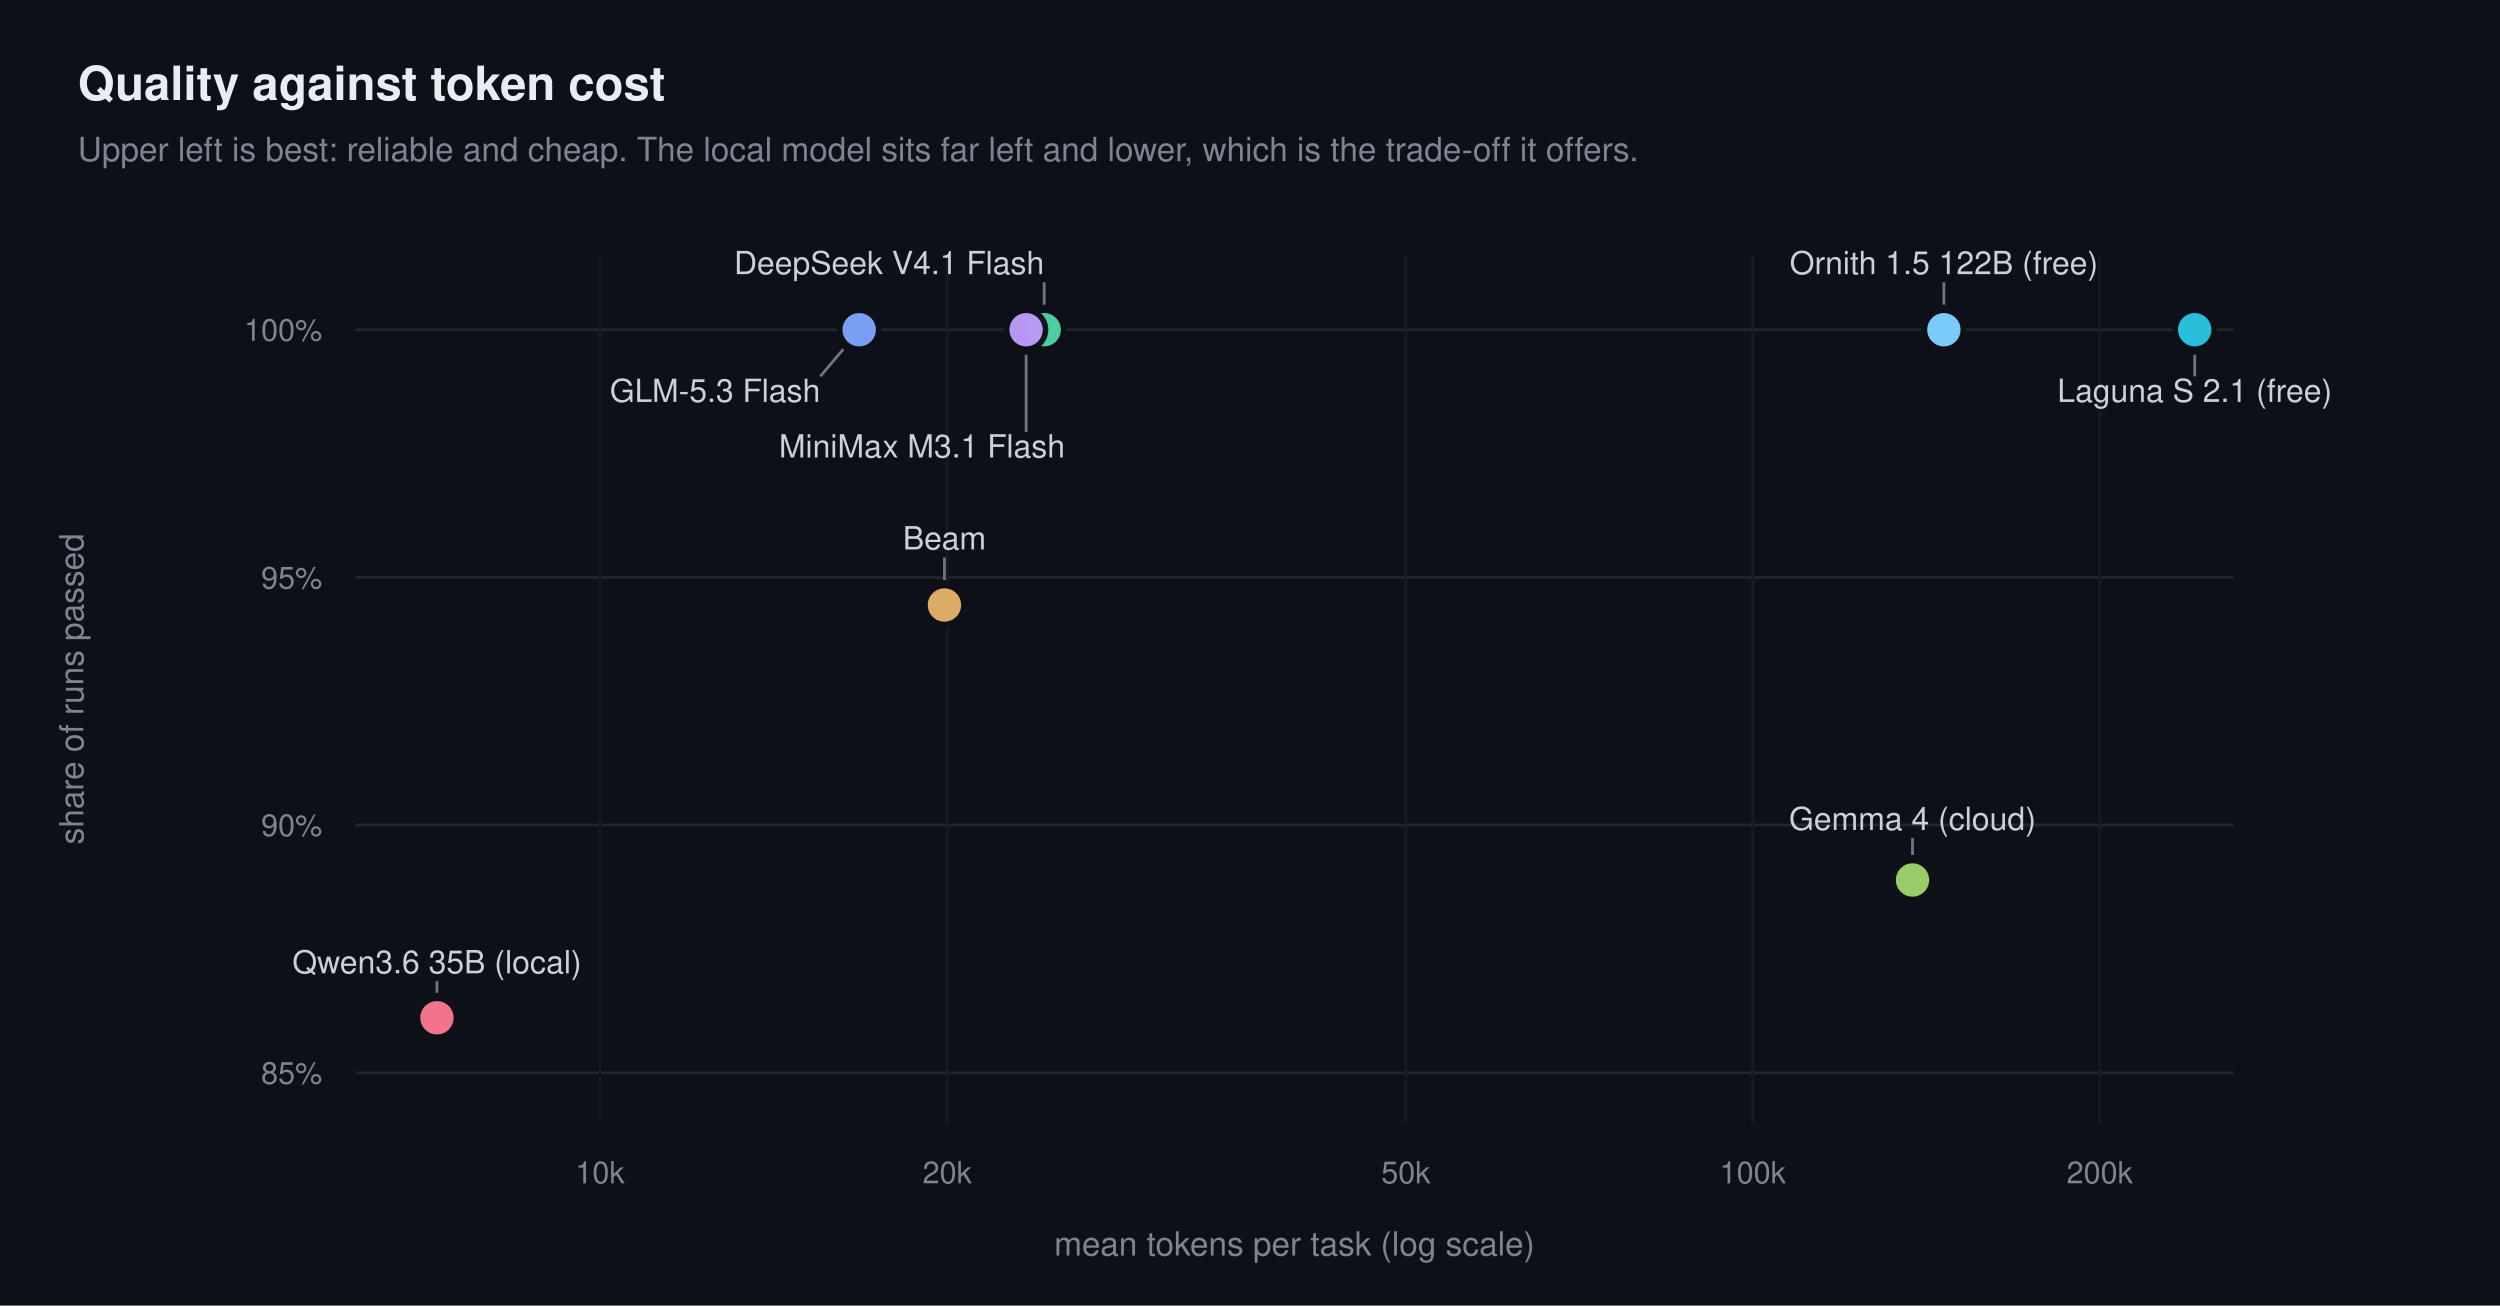
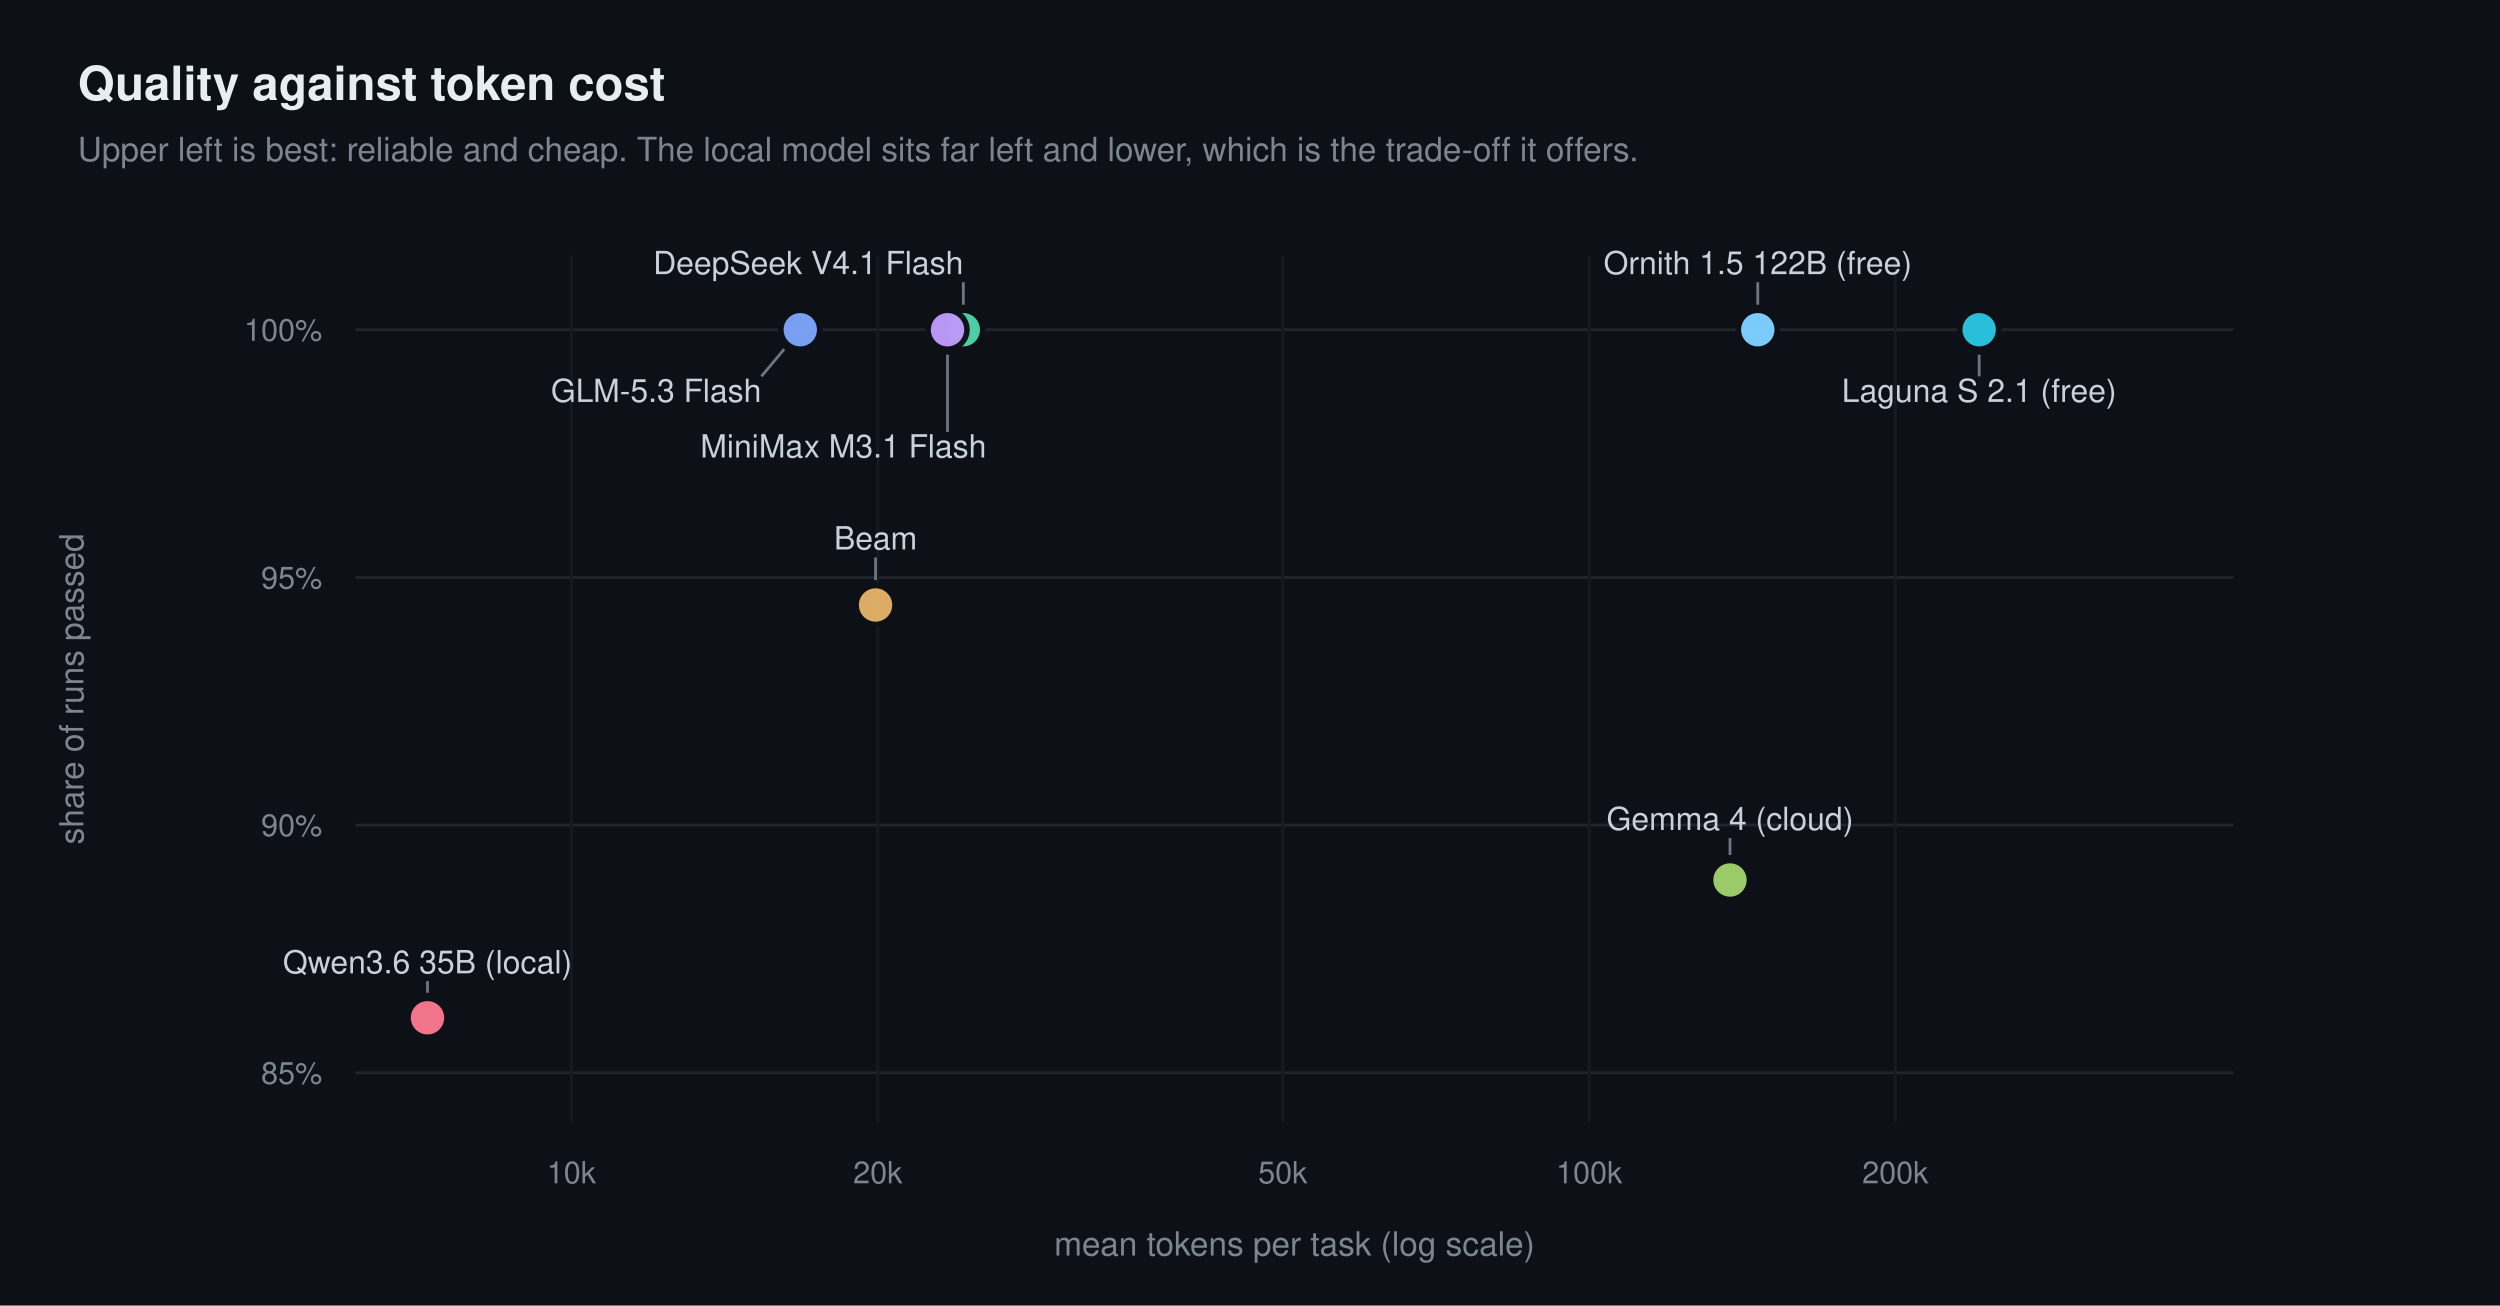
<svg xmlns="http://www.w3.org/2000/svg" width="900" height="470" viewBox="0 0 900 470" font-family="ui-sans-serif, -apple-system, Segoe UI, Helvetica, Arial, sans-serif">
  <rect width="100%" height="100%" fill="#0d1117" />
  <text x="28" y="36" fill="#e6edf3" font-size="17" font-weight="600">Quality against token cost</text>
  <text x="28" y="58" fill="#7d8590" font-size="12">Upper left is best: reliable and cheap. The local model sits far left and lower, which is the trade-off it offers.</text>
  <line x1="128" y1="386.2" x2="804" y2="386.2" stroke="#21262d" stroke-width="1" />
  <text x="116" y="390.2" fill="#7d8590" font-size="11" text-anchor="end">85%</text>
  <line x1="128" y1="297.0" x2="804" y2="297.0" stroke="#21262d" stroke-width="1" />
  <text x="116" y="301.0" fill="#7d8590" font-size="11" text-anchor="end">90%</text>
  <line x1="128" y1="207.9" x2="804" y2="207.9" stroke="#21262d" stroke-width="1" />
  <text x="116" y="211.9" fill="#7d8590" font-size="11" text-anchor="end">95%</text>
  <line x1="128" y1="118.7" x2="804" y2="118.7" stroke="#21262d" stroke-width="1" />
  <text x="116" y="122.7" fill="#7d8590" font-size="11" text-anchor="end">100%</text>
-   <line x1="216.0" y1="92" x2="216.0" y2="404" stroke="#161b22" stroke-width="1" />
-   <text x="216.0" y="426" fill="#7d8590" font-size="11" text-anchor="middle">10k</text>
-   <line x1="341.0" y1="92" x2="341.0" y2="404" stroke="#161b22" stroke-width="1" />
-   <text x="341.0" y="426" fill="#7d8590" font-size="11" text-anchor="middle">20k</text>
-   <line x1="506.1" y1="92" x2="506.1" y2="404" stroke="#161b22" stroke-width="1" />
-   <text x="506.1" y="426" fill="#7d8590" font-size="11" text-anchor="middle">50k</text>
-   <line x1="631.0" y1="92" x2="631.0" y2="404" stroke="#161b22" stroke-width="1" />
-   <text x="631.0" y="426" fill="#7d8590" font-size="11" text-anchor="middle">100k</text>
-   <line x1="755.9" y1="92" x2="755.9" y2="404" stroke="#161b22" stroke-width="1" />
-   <text x="755.9" y="426" fill="#7d8590" font-size="11" text-anchor="middle">200k</text>
+   <line x1="205.7" y1="92" x2="205.7" y2="404" stroke="#161b22" stroke-width="1" />
+   <text x="205.7" y="426" fill="#7d8590" font-size="11" text-anchor="middle">10k</text>
+   <line x1="316.0" y1="92" x2="316.0" y2="404" stroke="#161b22" stroke-width="1" />
+   <text x="316.0" y="426" fill="#7d8590" font-size="11" text-anchor="middle">20k</text>
+   <line x1="461.8" y1="92" x2="461.8" y2="404" stroke="#161b22" stroke-width="1" />
+   <text x="461.8" y="426" fill="#7d8590" font-size="11" text-anchor="middle">50k</text>
+   <line x1="572.1" y1="92" x2="572.1" y2="404" stroke="#161b22" stroke-width="1" />
+   <text x="572.1" y="426" fill="#7d8590" font-size="11" text-anchor="middle">100k</text>
+   <line x1="682.3" y1="92" x2="682.3" y2="404" stroke="#161b22" stroke-width="1" />
+   <text x="682.3" y="426" fill="#7d8590" font-size="11" text-anchor="middle">200k</text>
  <text x="466" y="452" fill="#7d8590" font-size="12" text-anchor="middle">mean tokens per task (log scale)</text>
  <text x="30" y="248" fill="#7d8590" font-size="12" text-anchor="middle" transform="rotate(-90 30 248)">share of runs passed</text>
-   <circle cx="375.9" cy="118.7" r="7" fill="#4fd1a5" stroke="#0d1117" stroke-width="2" opacity="0.98" />
-   <circle cx="309.3" cy="118.7" r="7" fill="#7aa2f7" stroke="#0d1117" stroke-width="2" opacity="0.98" />
-   <circle cx="369.4" cy="118.7" r="7" fill="#bb9af7" stroke="#0d1117" stroke-width="2" opacity="0.98" />
-   <circle cx="699.8" cy="118.7" r="7" fill="#7dcfff" stroke="#0d1117" stroke-width="2" opacity="0.98" />
-   <circle cx="790.1" cy="118.7" r="7" fill="#2ac3de" stroke="#0d1117" stroke-width="2" opacity="0.98" />
-   <circle cx="340.0" cy="217.8" r="7" fill="#e0af68" stroke="#0d1117" stroke-width="2" opacity="0.98" />
-   <circle cx="688.5" cy="316.8" r="7" fill="#9ece6a" stroke="#0d1117" stroke-width="2" opacity="0.98" />
-   <circle cx="157.3" cy="366.4" r="7" fill="#f7768e" stroke="#0d1117" stroke-width="2" opacity="0.98" />
-   <line x1="375.9" y1="109.7" x2="375.9" y2="101.6" stroke="#6e7681" stroke-width="1" />
-   <text x="375.9" y="98.7" fill="#c9d1d9" font-size="11.5" text-anchor="end">DeepSeek V4.1 Flash</text>
-   <line x1="699.8" y1="109.7" x2="699.8" y2="101.6" stroke="#6e7681" stroke-width="1" />
-   <text x="699.8" y="98.7" fill="#c9d1d9" font-size="11.5" text-anchor="middle">Ornith 1.5 122B (free)</text>
-   <line x1="790.1" y1="127.7" x2="790.1" y2="135.5" stroke="#6e7681" stroke-width="1" />
-   <text x="790.1" y="144.7" fill="#c9d1d9" font-size="11.5" text-anchor="middle">Laguna S 2.1 (free)</text>
-   <line x1="303.6" y1="125.7" x2="295.3" y2="135.5" stroke="#6e7681" stroke-width="1" />
-   <text x="295.3" y="144.7" fill="#c9d1d9" font-size="11.5" text-anchor="end">GLM-5.3 Flash</text>
-   <line x1="369.4" y1="127.7" x2="369.4" y2="155.5" stroke="#6e7681" stroke-width="1" />
-   <text x="383.4" y="164.7" fill="#c9d1d9" font-size="11.5" text-anchor="end">MiniMax M3.1 Flash</text>
-   <line x1="340.0" y1="208.8" x2="340.0" y2="200.7" stroke="#6e7681" stroke-width="1" />
-   <text x="340.0" y="197.8" fill="#c9d1d9" font-size="11.5" text-anchor="middle">Beam</text>
-   <line x1="688.5" y1="307.8" x2="688.5" y2="301.7" stroke="#6e7681" stroke-width="1" />
-   <text x="688.5" y="298.8" fill="#c9d1d9" font-size="11.5" text-anchor="middle">Gemma 4 (cloud)</text>
-   <line x1="157.3" y1="357.4" x2="157.3" y2="353.2" stroke="#6e7681" stroke-width="1" />
-   <text x="157.3" y="350.4" fill="#c9d1d9" font-size="11.5" text-anchor="middle">Qwen3.6 35B (local)</text>
+   <circle cx="346.8" cy="118.7" r="7" fill="#4fd1a5" stroke="#0d1117" stroke-width="2" opacity="0.98" />
+   <circle cx="288.1" cy="118.7" r="7" fill="#7aa2f7" stroke="#0d1117" stroke-width="2" opacity="0.98" />
+   <circle cx="341.1" cy="118.7" r="7" fill="#bb9af7" stroke="#0d1117" stroke-width="2" opacity="0.98" />
+   <circle cx="632.8" cy="118.7" r="7" fill="#7dcfff" stroke="#0d1117" stroke-width="2" opacity="0.98" />
+   <circle cx="712.5" cy="118.7" r="7" fill="#2ac3de" stroke="#0d1117" stroke-width="2" opacity="0.98" />
+   <circle cx="315.2" cy="217.8" r="7" fill="#e0af68" stroke="#0d1117" stroke-width="2" opacity="0.98" />
+   <circle cx="622.8" cy="316.8" r="7" fill="#9ece6a" stroke="#0d1117" stroke-width="2" opacity="0.98" />
+   <circle cx="153.9" cy="366.4" r="7" fill="#f7768e" stroke="#0d1117" stroke-width="2" opacity="0.98" />
+   <circle cx="791.8" cy="797.9" r="7" fill="#ff9e64" stroke="#0d1117" stroke-width="2" opacity="0.98" />
+   <line x1="346.8" y1="109.7" x2="346.8" y2="101.6" stroke="#6e7681" stroke-width="1" />
+   <text x="346.8" y="98.7" fill="#c9d1d9" font-size="11.5" text-anchor="end">DeepSeek V4.1 Flash</text>
+   <line x1="632.8" y1="109.7" x2="632.8" y2="101.6" stroke="#6e7681" stroke-width="1" />
+   <text x="632.8" y="98.7" fill="#c9d1d9" font-size="11.5" text-anchor="middle">Ornith 1.5 122B (free)</text>
+   <line x1="712.5" y1="127.7" x2="712.5" y2="135.5" stroke="#6e7681" stroke-width="1" />
+   <text x="712.5" y="144.7" fill="#c9d1d9" font-size="11.5" text-anchor="middle">Laguna S 2.1 (free)</text>
+   <line x1="282.3" y1="125.7" x2="274.1" y2="135.5" stroke="#6e7681" stroke-width="1" />
+   <text x="274.1" y="144.7" fill="#c9d1d9" font-size="11.5" text-anchor="end">GLM-5.3 Flash</text>
+   <line x1="341.1" y1="127.7" x2="341.1" y2="155.5" stroke="#6e7681" stroke-width="1" />
+   <text x="355.1" y="164.7" fill="#c9d1d9" font-size="11.5" text-anchor="end">MiniMax M3.1 Flash</text>
+   <line x1="315.2" y1="208.8" x2="315.2" y2="200.7" stroke="#6e7681" stroke-width="1" />
+   <text x="315.2" y="197.8" fill="#c9d1d9" font-size="11.5" text-anchor="middle">Beam</text>
+   <line x1="622.8" y1="307.8" x2="622.8" y2="301.7" stroke="#6e7681" stroke-width="1" />
+   <text x="622.8" y="298.8" fill="#c9d1d9" font-size="11.5" text-anchor="middle">Gemma 4 (cloud)</text>
+   <line x1="153.9" y1="357.4" x2="153.9" y2="353.2" stroke="#6e7681" stroke-width="1" />
+   <text x="153.9" y="350.4" fill="#c9d1d9" font-size="11.5" text-anchor="middle">Qwen3.6 35B (local)</text>
+   <line x1="791.8" y1="806.9" x2="791.8" y2="816.7" stroke="#6e7681" stroke-width="1" />
+   <text x="791.8" y="825.9" fill="#c9d1d9" font-size="11.5" text-anchor="middle">Nemotron 3.5 Lightning 30B (local)</text>
</svg>
